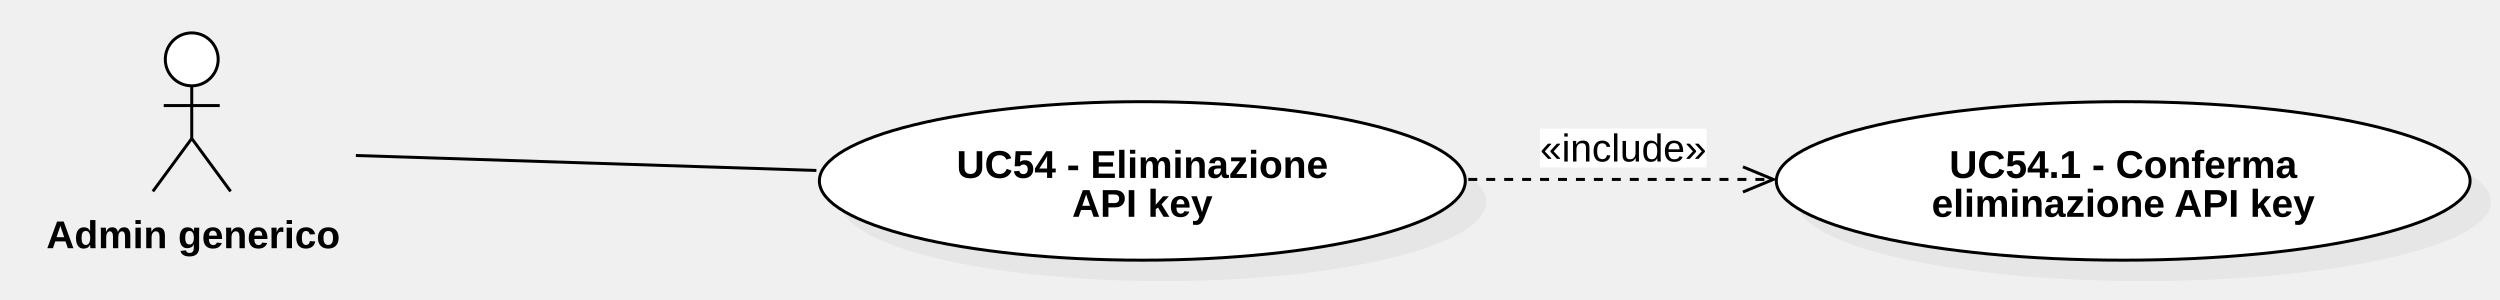
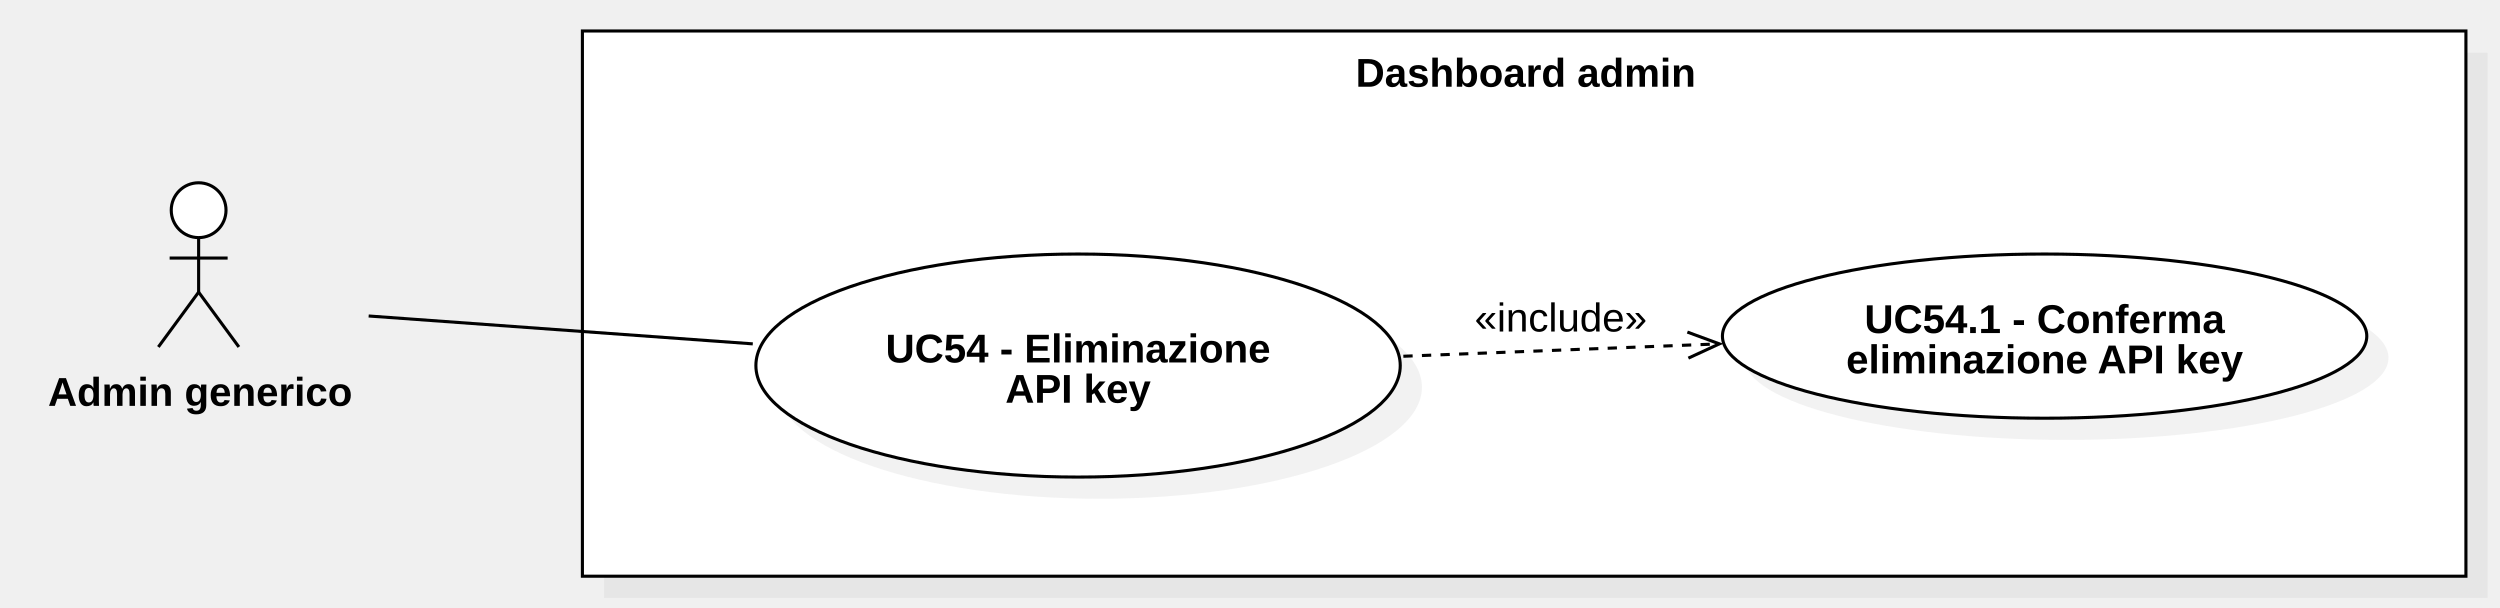
- <svg xmlns="http://www.w3.org/2000/svg" version="1.1" width="836" height="100">
+ <svg xmlns="http://www.w3.org/2000/svg" version="1.1" width="807" height="196">
  <defs />
  <g>
    <g>
-       <path fill="#ffffff" stroke="none" paint-order="stroke fill markers" d=" M 55.278 19.85 C 55.278 14.962 59.236 11 64.118 11 C 69 11 72.958 14.962 72.958 19.85 C 72.958 24.738 69 28.7 64.118 28.7 C 59.236 28.7 55.278 24.738 55.278 19.85 Z" />
+       <rect fill="#C0C0C0" stroke="none" x="774" y="586" width="608" height="176" transform="matrix(1 0 0 1 -579 -569)" fill-opacity="0.2" />
    </g>
    <g>
-       <path fill="none" stroke="#000000" paint-order="fill stroke markers" d=" M 55.278 19.85 C 55.278 14.962 59.236 11 64.118 11 C 69 11 72.958 14.962 72.958 19.85 C 72.958 24.738 69 28.7 64.118 28.7 C 59.236 28.7 55.278 24.738 55.278 19.85 Z" stroke-miterlimit="10" stroke-dasharray="" />
+       <rect fill="#ffffff" stroke="none" x="767" y="579" width="608" height="176" transform="matrix(1 0 0 1 -579 -569)" />
    </g>
    <g>
-       <path fill="none" stroke="#000000" paint-order="fill stroke markers" d=" M 64.118 28.7 L 64.118 46.3" stroke-miterlimit="10" stroke-dasharray="" />
-     </g>
-     <g>
-       <path fill="none" stroke="#000000" paint-order="fill stroke markers" d=" M 54.758 35.3 L 73.478 35.3" stroke-miterlimit="10" stroke-dasharray="" />
-     </g>
-     <g>
-       <path fill="none" stroke="#000000" paint-order="fill stroke markers" d=" M 64.118 46.3 L 51.118 64" stroke-miterlimit="10" stroke-dasharray="" />
-     </g>
-     <g>
-       <path fill="none" stroke="#000000" paint-order="fill stroke markers" d=" M 64.118 46.3 L 77.118 64" stroke-miterlimit="10" stroke-dasharray="" />
+       <path fill="none" stroke="#000000" paint-order="fill stroke markers" d=" M 188 10 L 796 10 L 796 186 L 188 186 L 188 10 Z Z" stroke-miterlimit="10" stroke-dasharray="" />
    </g>
    <g>
      <g>
        <path fill="none" stroke="none" />
-         <text fill="#000000" stroke="none" font-family="Arial" font-size="13px" font-style="normal" font-weight="bold" text-decoration="undefined" x="295.618" y="635.5" text-anchor="middle" dominant-baseline="central" transform="matrix(1 0 0 1 -231 -557)">Admin generico</text>
+         <text fill="#000000" stroke="none" font-family="Arial" font-size="13px" font-style="normal" font-weight="bold" text-decoration="undefined" x="1071.5" y="592.5" text-anchor="middle" dominant-baseline="central" transform="matrix(1 0 0 1 -579 -569)">Dashboard admin</text>
      </g>
    </g>
    <g>
-       <path fill="#C0C0C0" stroke="none" paint-order="stroke fill markers" d=" M 281 67.5 C 281 52.864 329.353 41 389 41 C 448.647 41 497 52.864 497 67.5 C 497 82.136 448.647 94 389 94 C 329.353 94 281 82.136 281 67.5 Z" fill-opacity="0.2" />
+       <path fill="#ffffff" stroke="none" paint-order="stroke fill markers" d=" M 55.278 67.85 C 55.278 62.962 59.236 59 64.118 59 C 69 59 72.958 62.962 72.958 67.85 C 72.958 72.738 69 76.7 64.118 76.7 C 59.236 76.7 55.278 72.738 55.278 67.85 Z" />
    </g>
    <g>
-       <path fill="#ffffff" stroke="none" paint-order="stroke fill markers" d=" M 274 60.5 C 274 45.864 322.353 34 382 34 C 441.647 34 490 45.864 490 60.5 C 490 75.136 441.647 87 382 87 C 322.353 87 274 75.136 274 60.5 Z" />
+       <path fill="none" stroke="#000000" paint-order="fill stroke markers" d=" M 55.278 67.85 C 55.278 62.962 59.236 59 64.118 59 C 69 59 72.958 62.962 72.958 67.85 C 72.958 72.738 69 76.7 64.118 76.7 C 59.236 76.7 55.278 72.738 55.278 67.85 Z" stroke-miterlimit="10" stroke-dasharray="" />
    </g>
    <g>
-       <path fill="none" stroke="#000000" paint-order="fill stroke markers" d=" M 274 60.5 C 274 45.864 322.353 34 382 34 C 441.647 34 490 45.864 490 60.5 C 490 75.136 441.647 87 382 87 C 322.353 87 274 75.136 274 60.5 Z" stroke-miterlimit="10" stroke-dasharray="" />
+       <path fill="none" stroke="#000000" paint-order="fill stroke markers" d=" M 64.118 76.7 L 64.118 94.3" stroke-miterlimit="10" stroke-dasharray="" />
+     </g>
+     <g>
+       <path fill="none" stroke="#000000" paint-order="fill stroke markers" d=" M 54.758 83.3 L 73.478 83.3" stroke-miterlimit="10" stroke-dasharray="" />
+     </g>
+     <g>
+       <path fill="none" stroke="#000000" paint-order="fill stroke markers" d=" M 64.118 94.3 L 51.118 112" stroke-miterlimit="10" stroke-dasharray="" />
+     </g>
+     <g>
+       <path fill="none" stroke="#000000" paint-order="fill stroke markers" d=" M 64.118 94.3 L 77.118 112" stroke-miterlimit="10" stroke-dasharray="" />
    </g>
    <g>
      <g>
        <path fill="none" stroke="none" />
-         <text fill="#000000" stroke="none" font-family="Arial" font-size="13px" font-style="normal" font-weight="bold" text-decoration="undefined" x="613" y="612" text-anchor="middle" dominant-baseline="central" transform="matrix(1 0 0 1 -231 -557)">UC54 - Eliminazione</text>
-         <text fill="#000000" stroke="none" font-family="Arial" font-size="13px" font-style="normal" font-weight="bold" text-decoration="undefined" x="613" y="625" text-anchor="middle" dominant-baseline="central" transform="matrix(1 0 0 1 -231 -557)">API key</text>
+         <text fill="#000000" stroke="none" font-family="Arial" font-size="13px" font-style="normal" font-weight="bold" text-decoration="undefined" x="643.618" y="695.5" text-anchor="middle" dominant-baseline="central" transform="matrix(1 0 0 1 -579 -569)">Admin generico</text>
      </g>
    </g>
    <g>
-       <path fill="#C0C0C0" stroke="none" paint-order="stroke fill markers" d=" M 601 67.5 C 601 52.864 652.935 41 717 41 C 781.065 41 833 52.864 833 67.5 C 833 82.136 781.065 94 717 94 C 652.935 94 601 82.136 601 67.5 Z" fill-opacity="0.2" />
+       <path fill="#C0C0C0" stroke="none" paint-order="stroke fill markers" d=" M 251 125 C 251 105.118 297.562 89 355 89 C 412.438 89 459 105.118 459 125 C 459 144.882 412.438 161 355 161 C 297.562 161 251 144.882 251 125 Z" fill-opacity="0.2" />
    </g>
    <g>
-       <path fill="#ffffff" stroke="none" paint-order="stroke fill markers" d=" M 594 60.5 C 594 45.864 645.935 34 710 34 C 774.065 34 826 45.864 826 60.5 C 826 75.136 774.065 87 710 87 C 645.935 87 594 75.136 594 60.5 Z" />
+       <path fill="#ffffff" stroke="none" paint-order="stroke fill markers" d=" M 244 118 C 244 98.118 290.562 82 348 82 C 405.438 82 452 98.118 452 118 C 452 137.882 405.438 154 348 154 C 290.562 154 244 137.882 244 118 Z" />
    </g>
    <g>
-       <path fill="none" stroke="#000000" paint-order="fill stroke markers" d=" M 594 60.5 C 594 45.864 645.935 34 710 34 C 774.065 34 826 45.864 826 60.5 C 826 75.136 774.065 87 710 87 C 645.935 87 594 75.136 594 60.5 Z" stroke-miterlimit="10" stroke-dasharray="" />
+       <path fill="none" stroke="#000000" paint-order="fill stroke markers" d=" M 244 118 C 244 98.118 290.562 82 348 82 C 405.438 82 452 98.118 452 118 C 452 137.882 405.438 154 348 154 C 290.562 154 244 137.882 244 118 Z" stroke-miterlimit="10" stroke-dasharray="" />
    </g>
    <g>
      <g>
        <path fill="none" stroke="none" />
-         <text fill="#000000" stroke="none" font-family="Arial" font-size="13px" font-style="normal" font-weight="bold" text-decoration="undefined" x="941" y="612" text-anchor="middle" dominant-baseline="central" transform="matrix(1 0 0 1 -231 -557)">UC54.1 - Conferma</text>
-         <text fill="#000000" stroke="none" font-family="Arial" font-size="13px" font-style="normal" font-weight="bold" text-decoration="undefined" x="941" y="625" text-anchor="middle" dominant-baseline="central" transform="matrix(1 0 0 1 -231 -557)">eliminazione API key</text>
+         <text fill="#000000" stroke="none" font-family="Arial" font-size="13px" font-style="normal" font-weight="bold" text-decoration="undefined" x="927" y="681.5" text-anchor="middle" dominant-baseline="central" transform="matrix(1 0 0 1 -579 -569)">UC54 - Eliminazione</text>
+         <text fill="#000000" stroke="none" font-family="Arial" font-size="13px" font-style="normal" font-weight="bold" text-decoration="undefined" x="927" y="694.5" text-anchor="middle" dominant-baseline="central" transform="matrix(1 0 0 1 -579 -569)">API key</text>
      </g>
    </g>
    <g>
-       <path fill="none" stroke="#000000" paint-order="fill stroke markers" d=" M 491 60 L 593 60" stroke-miterlimit="10" stroke-dasharray="3" />
+       <path fill="none" stroke="#000000" paint-order="fill stroke markers" d=" M 453 115 L 555 111" stroke-miterlimit="10" stroke-dasharray="3" />
    </g>
    <g>
-       <path fill="none" stroke="#000000" paint-order="fill stroke markers" d=" M 582.837 64.21 L 593 60 L 582.837 55.79" stroke-miterlimit="10" stroke-dasharray="" />
+       <path fill="none" stroke="#000000" paint-order="fill stroke markers" d=" M 545.01 115.605 L 555 111 L 544.68 107.192" stroke-miterlimit="10" stroke-dasharray="" />
    </g>
    <g>
-       <rect fill="#ffffff" stroke="none" x="746" y="600" width="55.656" height="13" transform="matrix(1 0 0 1 -231 -557)" />
+       <rect fill="#ffffff" stroke="none" x="1055" y="665" width="55.656" height="13" transform="matrix(1 0 0 1 -579 -569)" />
    </g>
    <g>
      <g>
        <path fill="none" stroke="none" />
-         <text fill="#000000" stroke="none" font-family="Arial" font-size="13px" font-style="normal" font-weight="normal" text-decoration="undefined" x="773.828" y="606.5" text-anchor="middle" dominant-baseline="central" transform="matrix(1 0 0 1 -231 -557)">«include»</text>
+         <text fill="#000000" stroke="none" font-family="Arial" font-size="13px" font-style="normal" font-weight="normal" text-decoration="undefined" x="1082.828" y="671.5" text-anchor="middle" dominant-baseline="central" transform="matrix(1 0 0 1 -579 -569)">«include»</text>
      </g>
    </g>
    <g>
-       <path fill="none" stroke="#000000" paint-order="fill stroke markers" d=" M 273 57 L 119 52" stroke-miterlimit="10" stroke-dasharray="" />
+       <path fill="none" stroke="#000000" paint-order="fill stroke markers" d=" M 243 111 L 119 102" stroke-miterlimit="10" stroke-dasharray="" />
+     </g>
+     <g>
+       <path fill="#C0C0C0" stroke="none" paint-order="stroke fill markers" d=" M 563 115.5 C 563 100.864 609.562 89 667 89 C 724.438 89 771 100.864 771 115.5 C 771 130.136 724.438 142 667 142 C 609.562 142 563 130.136 563 115.5 Z" fill-opacity="0.2" />
+     </g>
+     <g>
+       <path fill="#ffffff" stroke="none" paint-order="stroke fill markers" d=" M 556 108.5 C 556 93.864 602.562 82 660 82 C 717.438 82 764 93.864 764 108.5 C 764 123.136 717.438 135 660 135 C 602.562 135 556 123.136 556 108.5 Z" />
+     </g>
+     <g>
+       <path fill="none" stroke="#000000" paint-order="fill stroke markers" d=" M 556 108.5 C 556 93.864 602.562 82 660 82 C 717.438 82 764 93.864 764 108.5 C 764 123.136 717.438 135 660 135 C 602.562 135 556 123.136 556 108.5 Z" stroke-miterlimit="10" stroke-dasharray="" />
+     </g>
+     <g>
+       <g>
+         <path fill="none" stroke="none" />
+         <text fill="#000000" stroke="none" font-family="Arial" font-size="13px" font-style="normal" font-weight="bold" text-decoration="undefined" x="1239" y="672" text-anchor="middle" dominant-baseline="central" transform="matrix(1 0 0 1 -579 -569)">UC54.1 - Conferma</text>
+         <text fill="#000000" stroke="none" font-family="Arial" font-size="13px" font-style="normal" font-weight="bold" text-decoration="undefined" x="1239" y="685" text-anchor="middle" dominant-baseline="central" transform="matrix(1 0 0 1 -579 -569)">eliminazione API key</text>
+       </g>
    </g>
  </g>
</svg>
